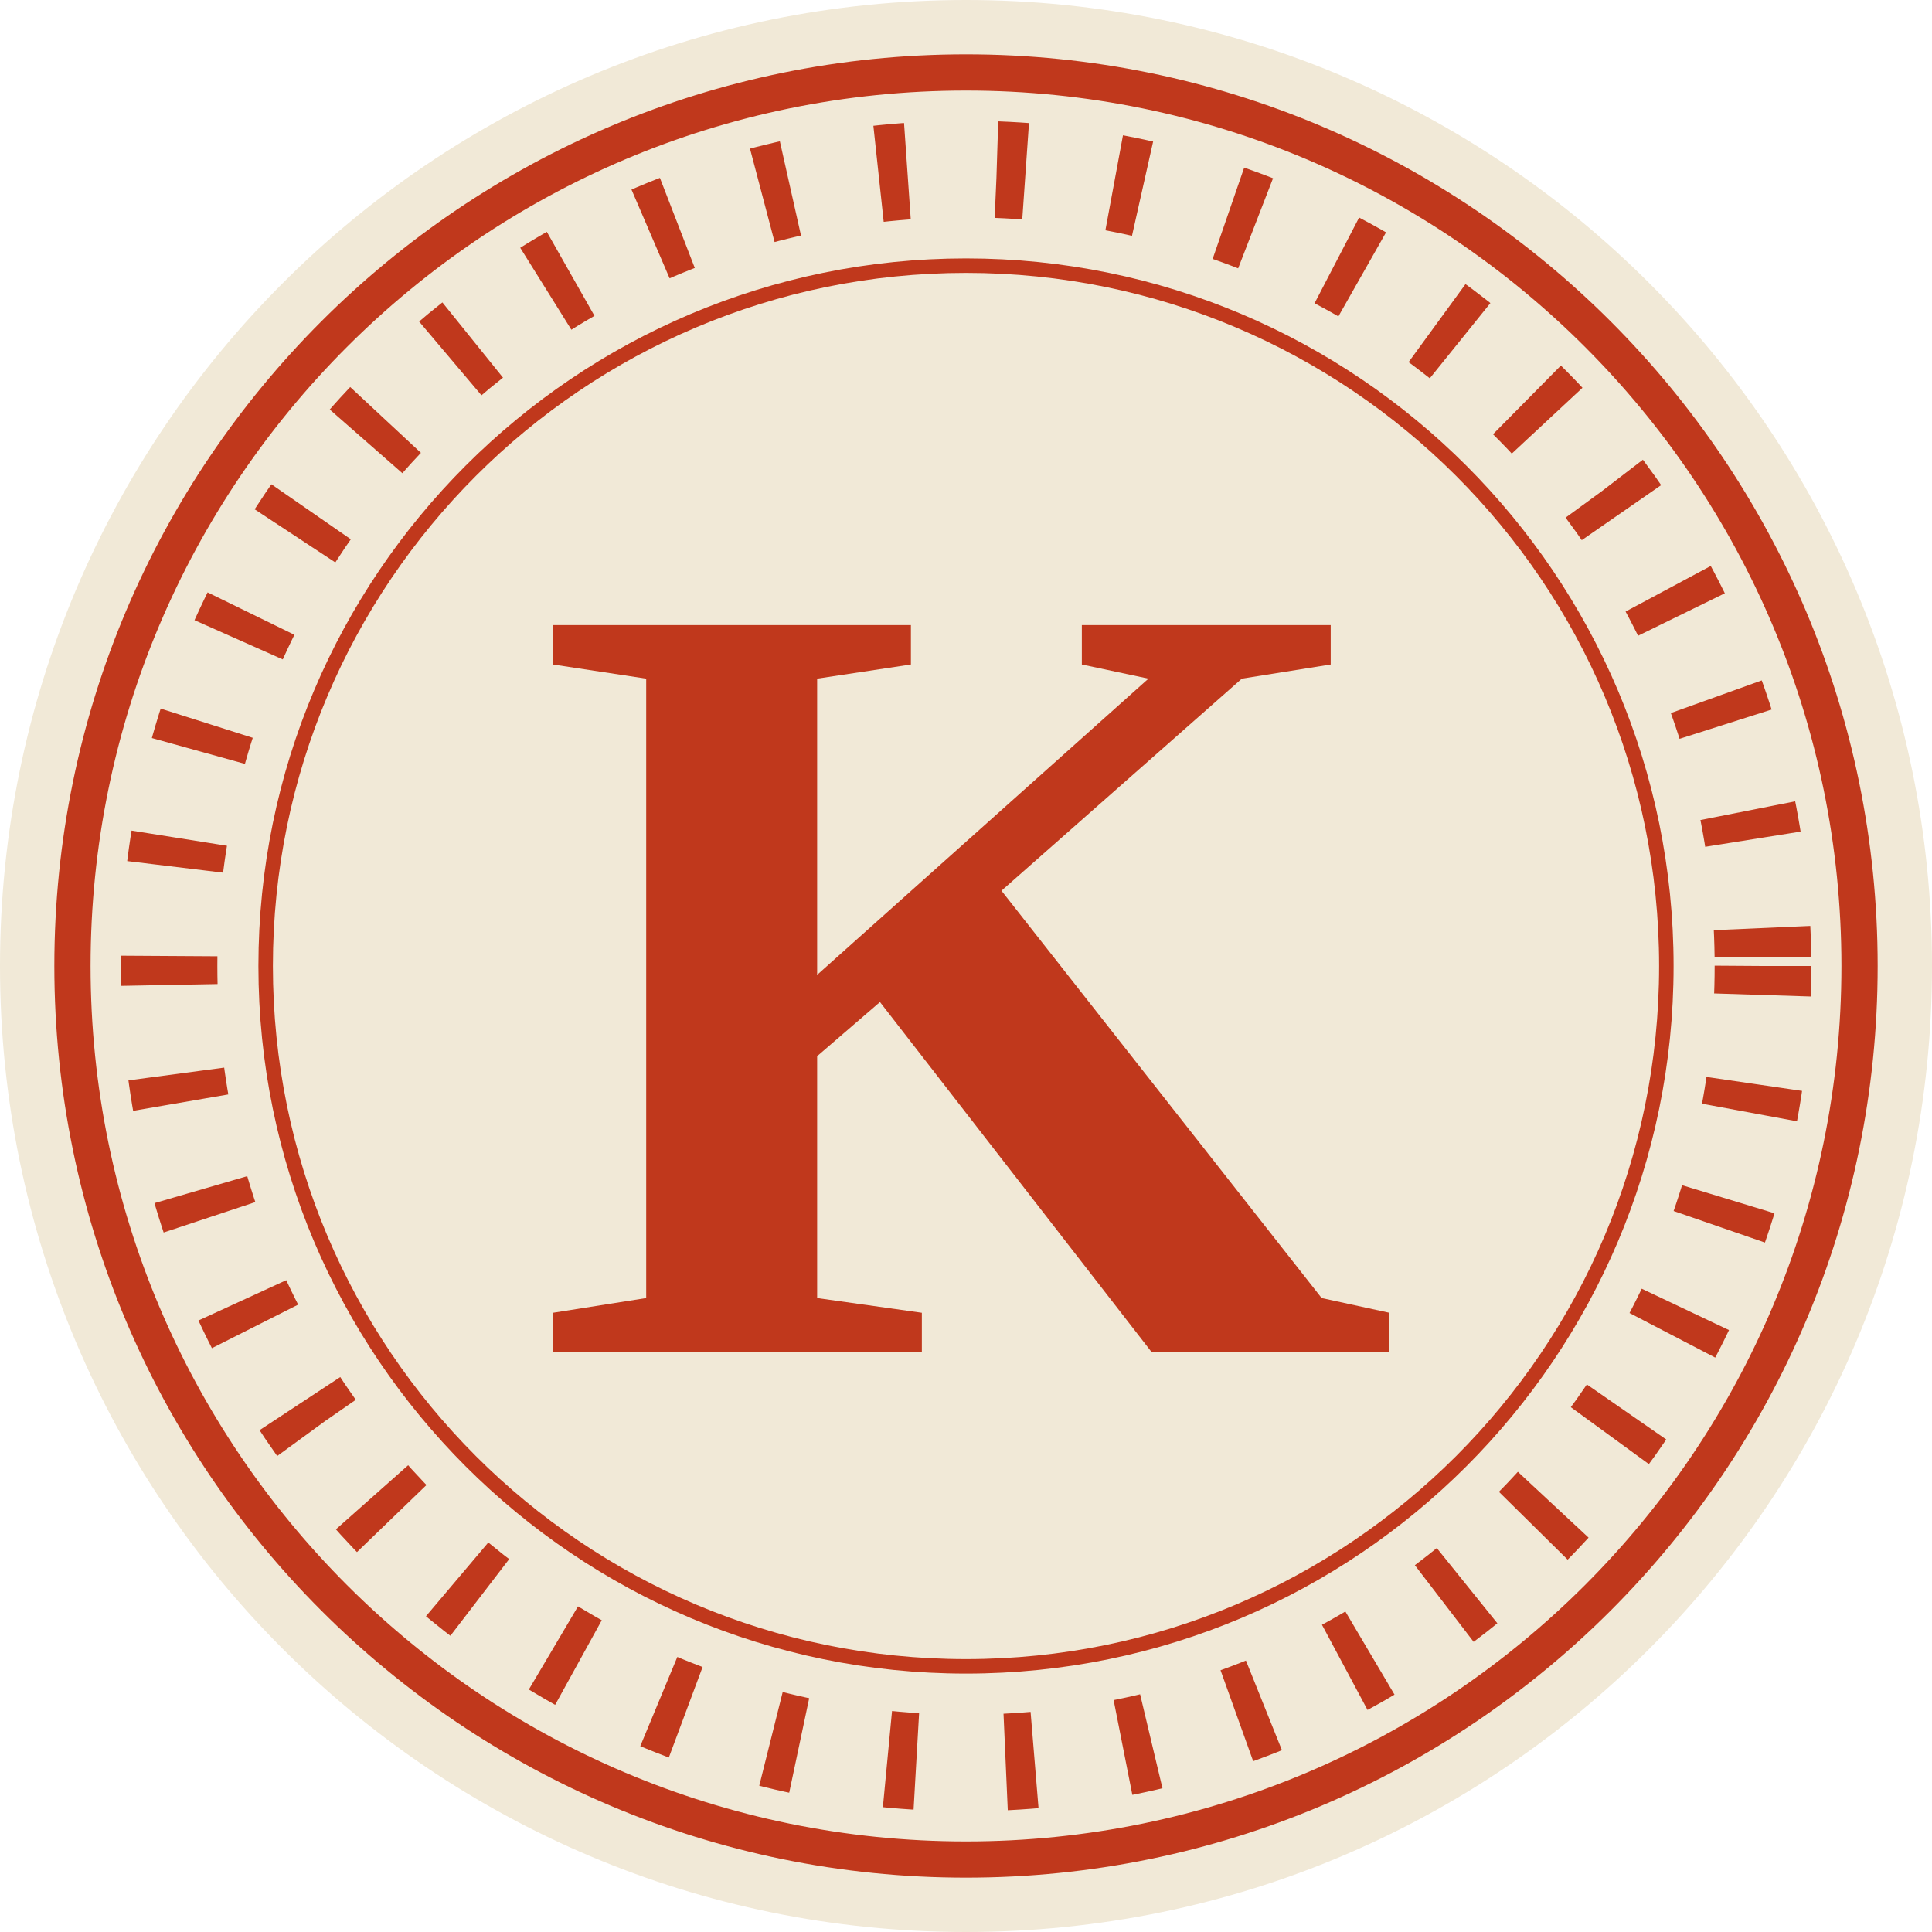
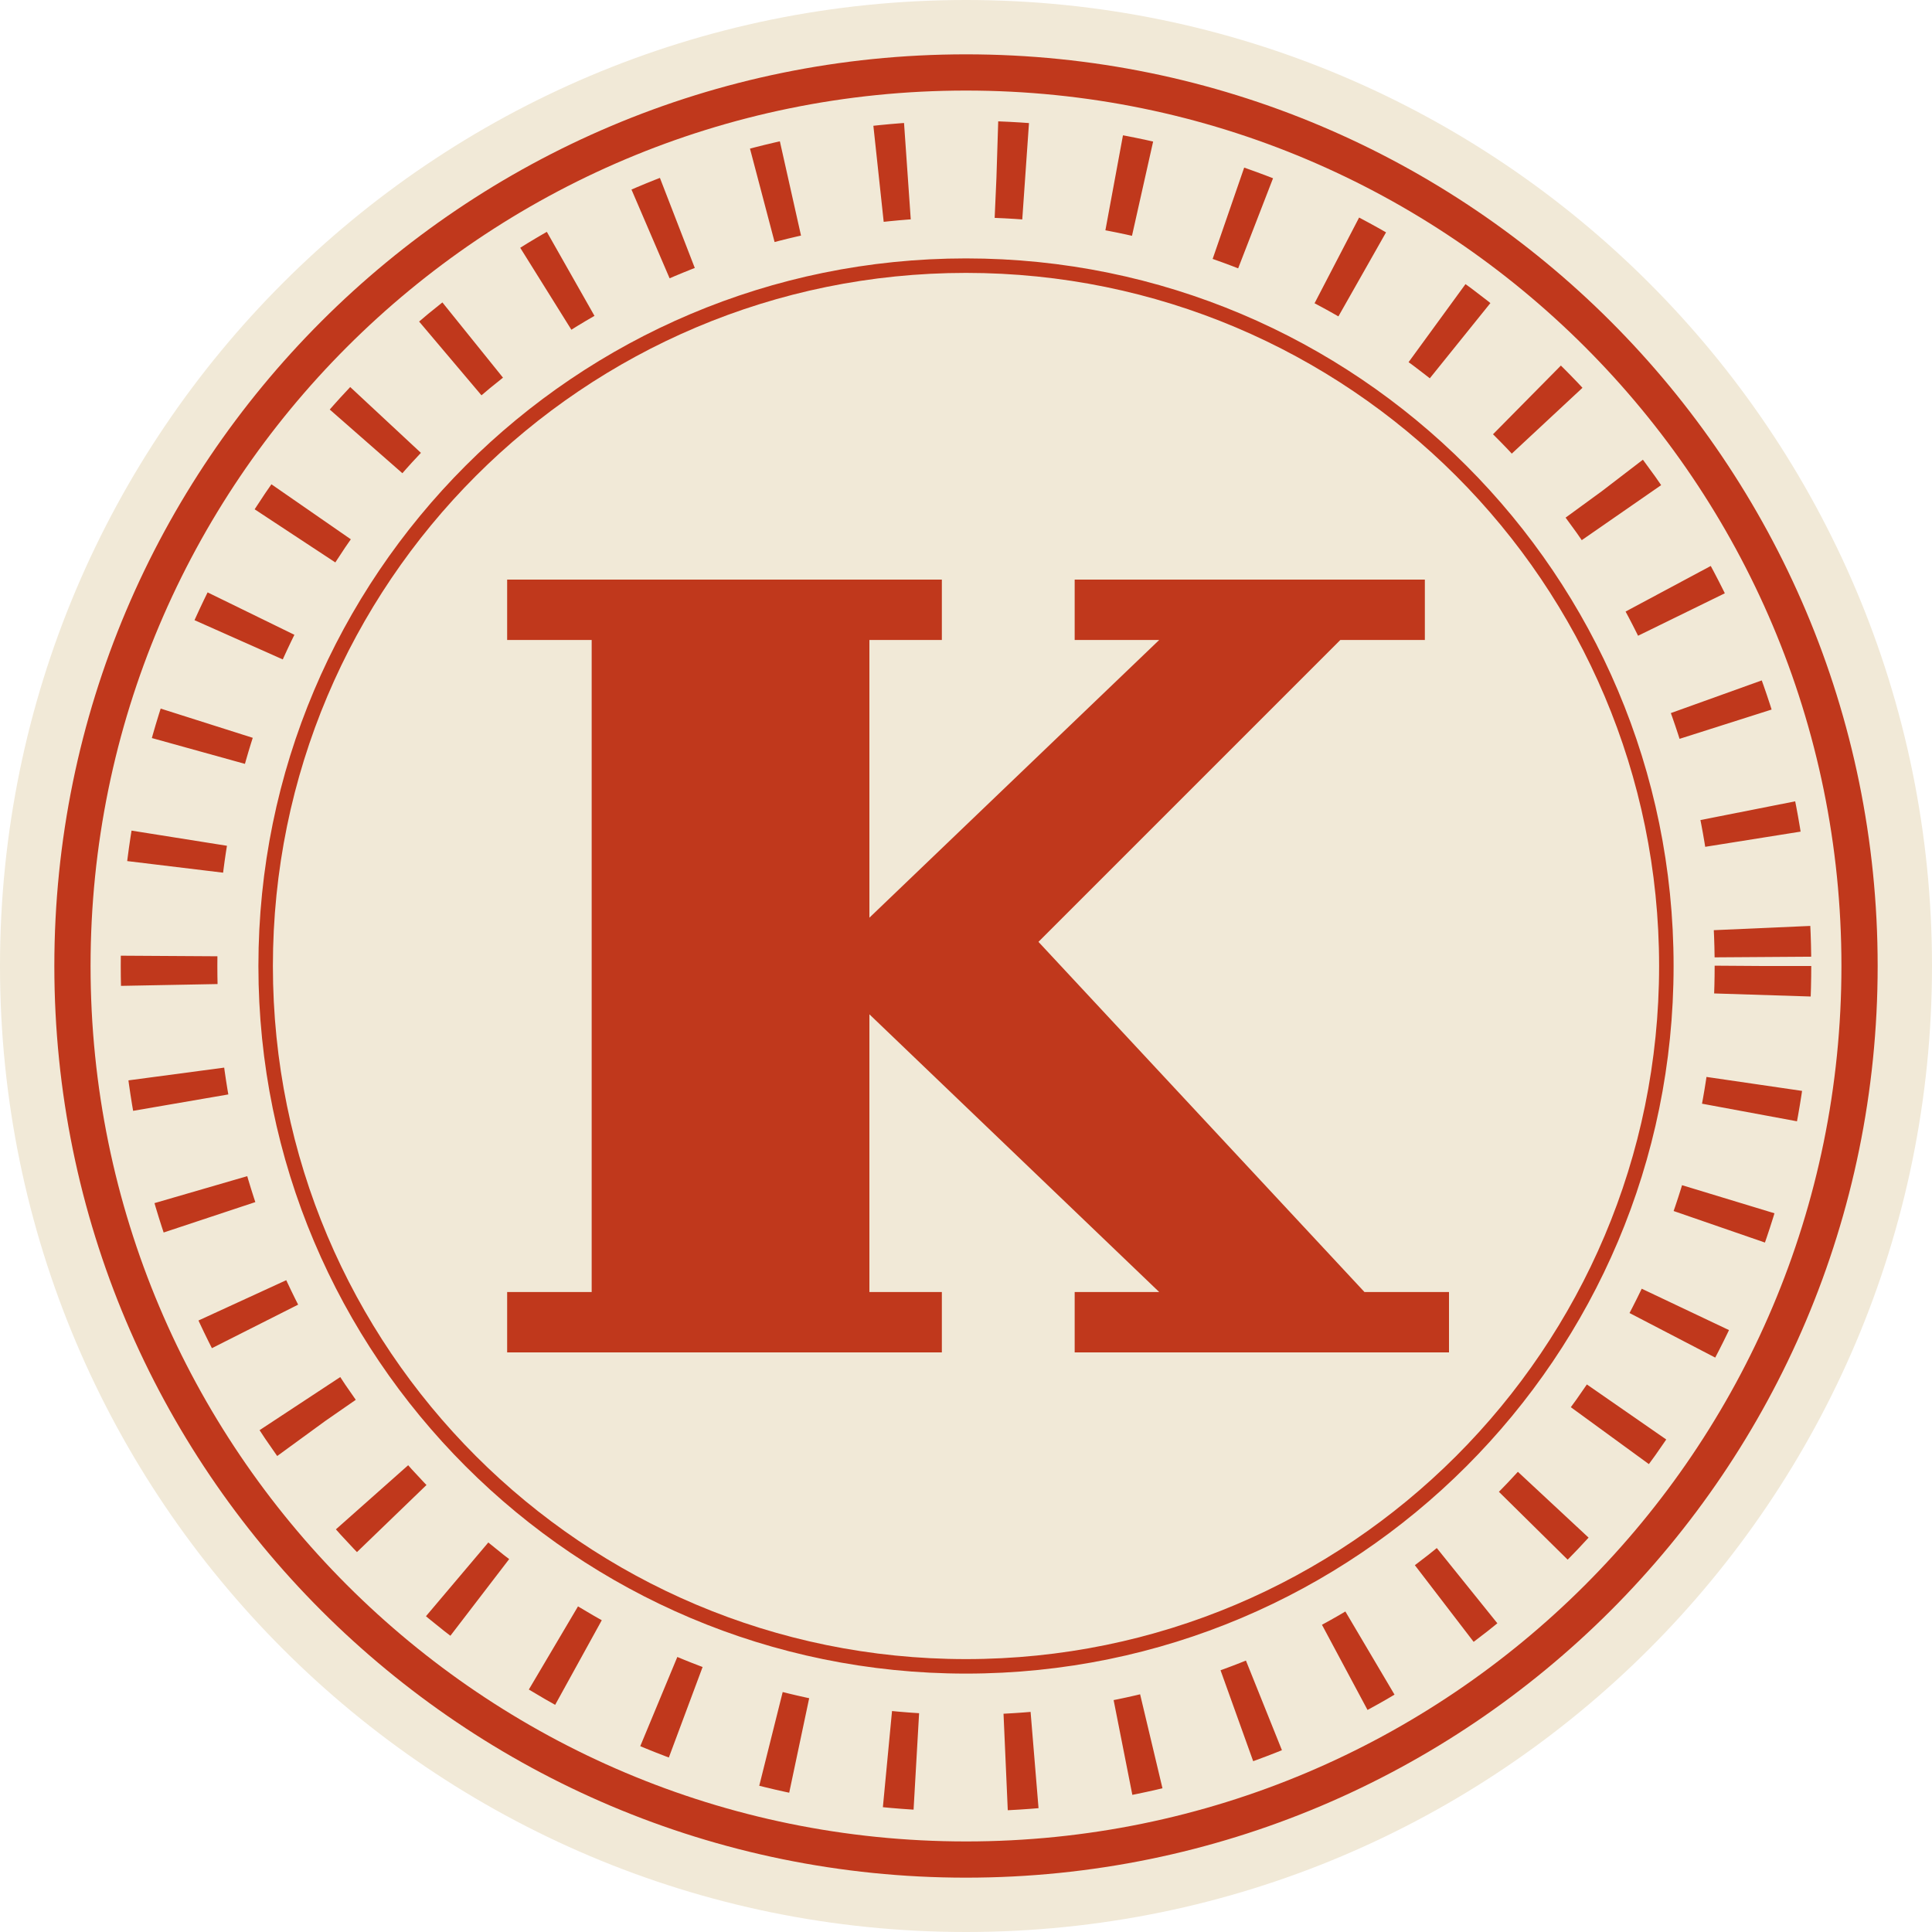
<svg xmlns="http://www.w3.org/2000/svg" viewBox="0 0 160 160">
  <circle cx="80" cy="80" r="80" fill="#F1E9D7" />
  <g fill="none" stroke="#C0381C">
    <circle cx="80" cy="80" r="74" stroke-width="3" />
    <circle cx="80" cy="80" r="58" stroke-width="1.2" />
    <circle cx="80" cy="80" r="66" stroke-width="8" stroke-dasharray="2.4 7.4" />
  </g>
-   <text x="80" y="112" text-anchor="middle" font-family="Georgia, 'Times New Roman', serif" font-weight="700" font-size="92" fill="#C0381C">K</text>
+   <path fill="#C0381C" d="M42 48h36v5h-6v23l24-23h-7v-5h29v5h-7L86 78l27 29h7v5H89v-5h7L72 84v23h6v5H42v-5h7V53h-7z" />
</svg>
